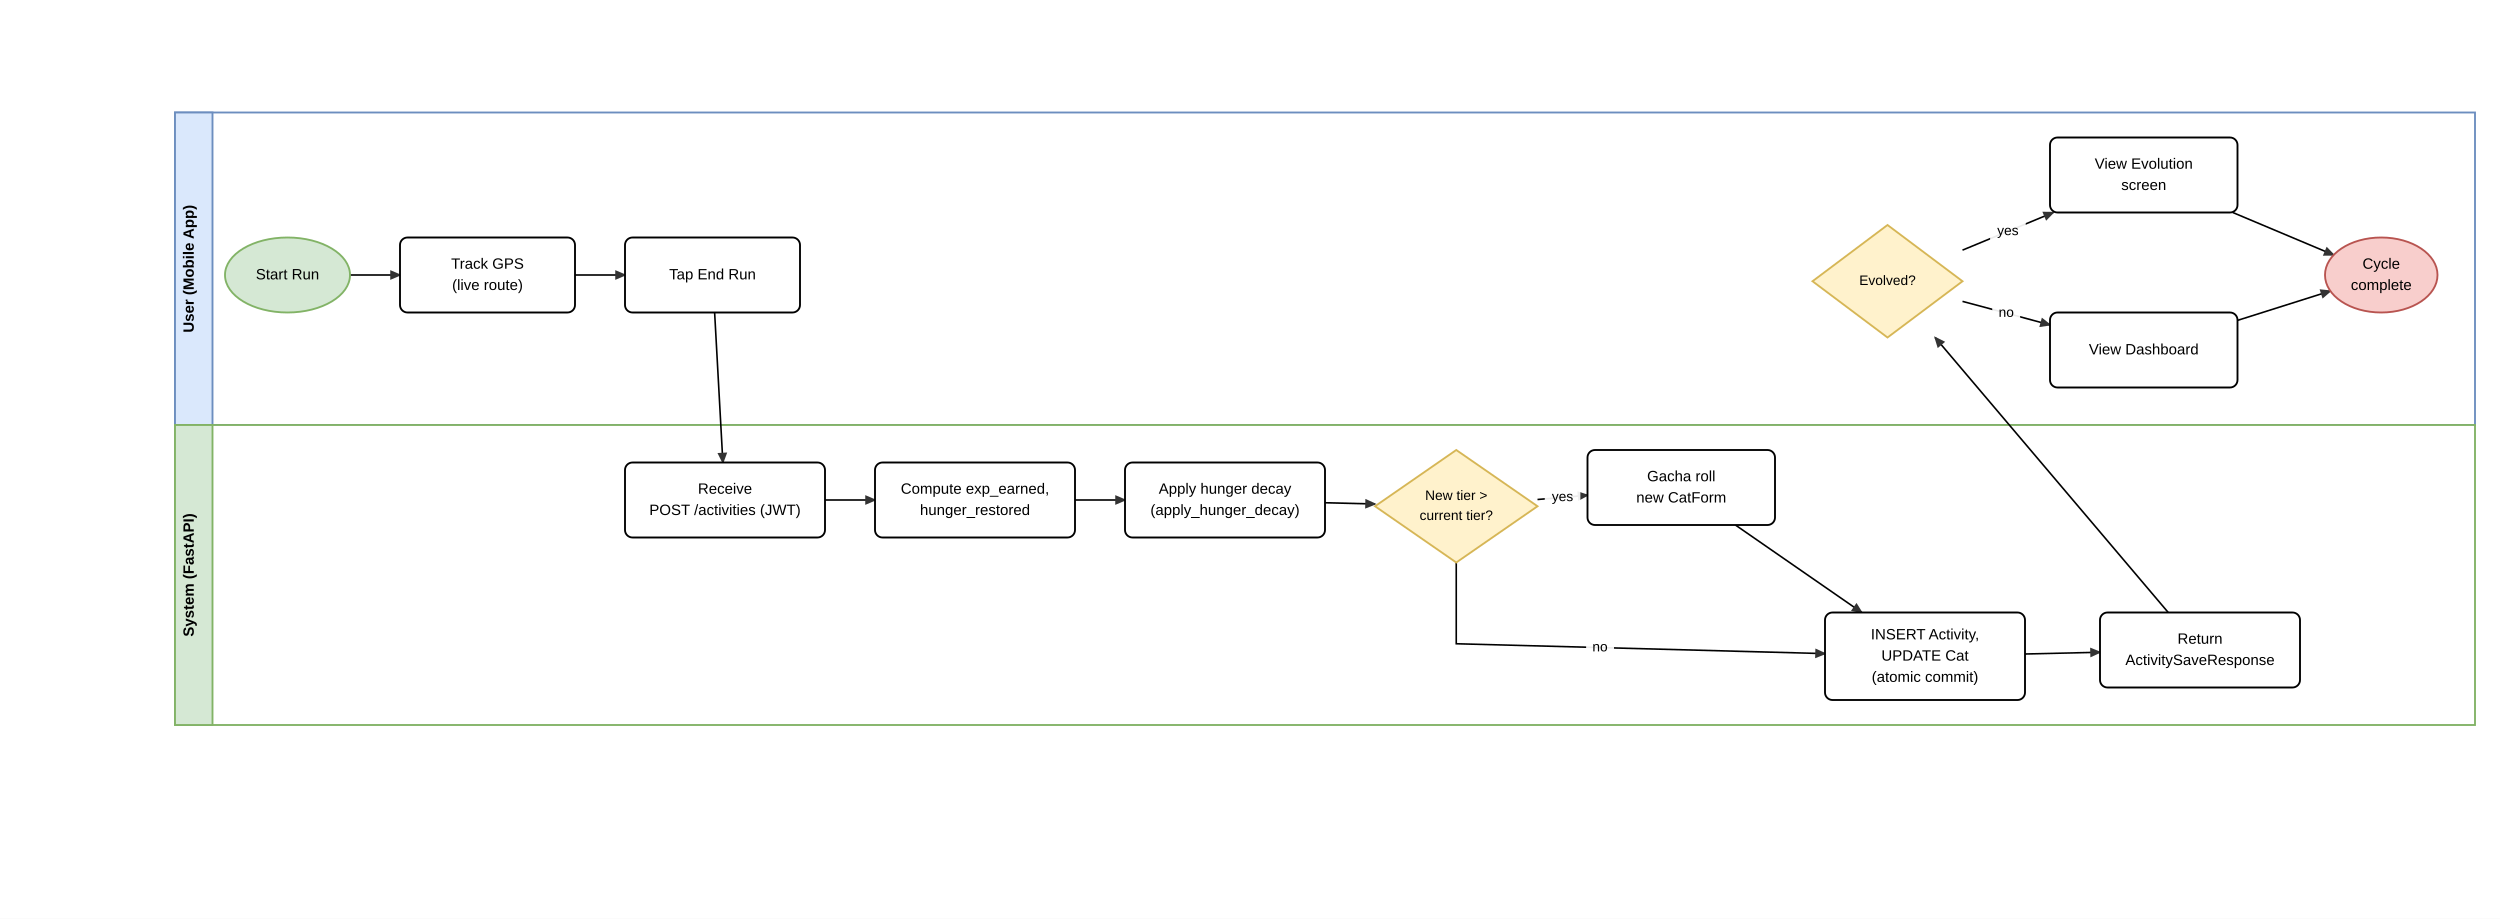
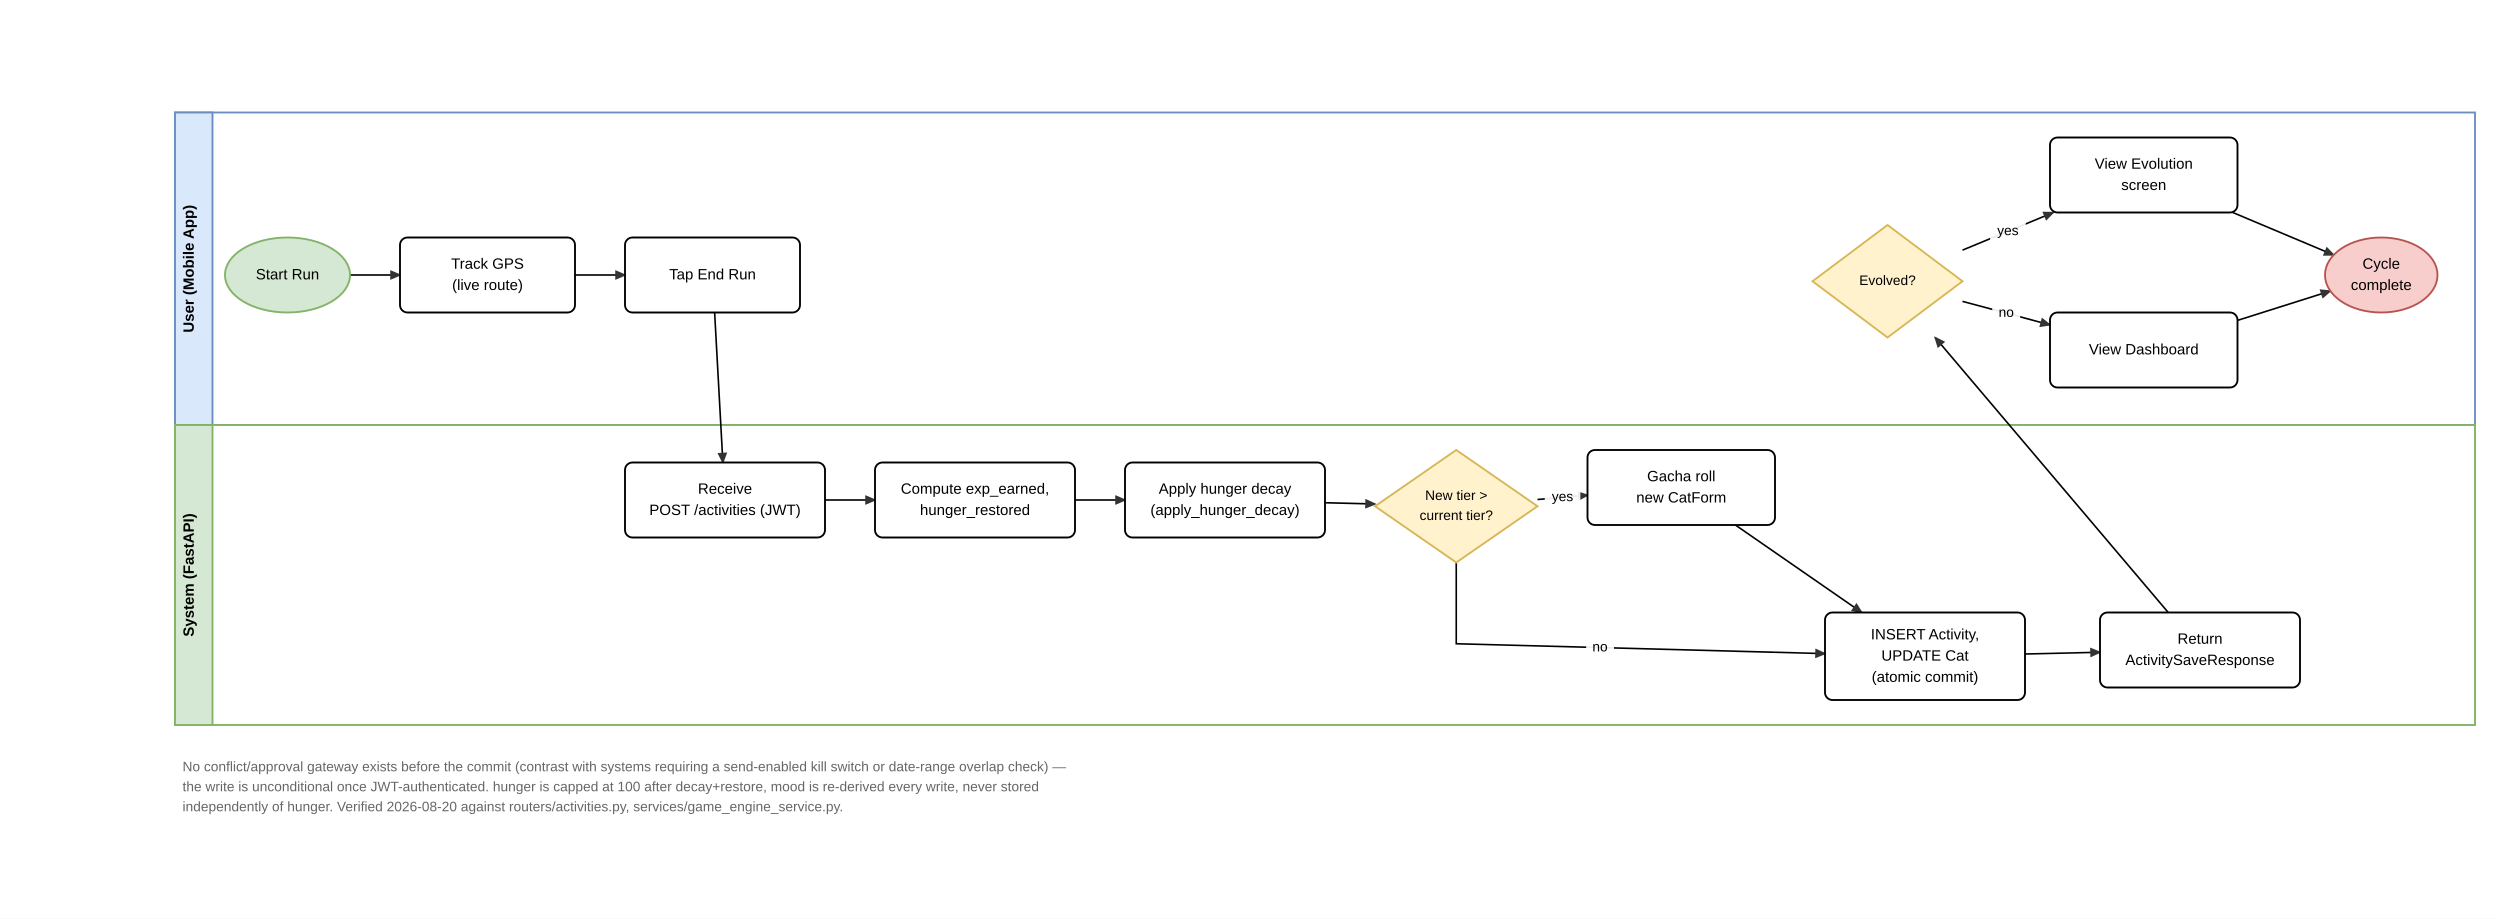
<svg xmlns="http://www.w3.org/2000/svg" viewBox="0 0 2000 735" width="2000" height="735" font-family="Helvetica Neue,Arial,sans-serif">
  <defs>
    <marker id="arrow" markerWidth="8" markerHeight="8" refX="6" refY="3" orient="auto" markerUnits="strokeWidth">
      <path d="M0,0 L0,6 L7,3 z" fill="#333333" />
    </marker>
  </defs>
  <rect x="0" y="0" width="2000" height="735" fill="#ffffff" />
  <g transform="translate(100,50)">
    <rect x="40.0" y="40.0" width="1840.0" height="250.0" fill="#ffffff" stroke="#6c8ebf" stroke-width="1.5" rx="0" />
    <rect x="40.0" y="40.0" width="30" height="250.0" fill="#dae8fc" stroke="#6c8ebf" stroke-width="1.5" />
    <text x="55.0" y="165.0" text-anchor="middle" font-size="12" font-weight="bold" fill="#000000" style="font-family:'Helvetica Neue',Arial,sans-serif" transform="rotate(-90 55.0 165.0)">User (Mobile App)</text>
    <rect x="40.0" y="290.0" width="1840.0" height="240.0" fill="#ffffff" stroke="#82b366" stroke-width="1.5" rx="0" />
    <rect x="40.0" y="290.0" width="30" height="240.0" fill="#d5e8d4" stroke="#82b366" stroke-width="1.5" />
    <text x="55.0" y="410.0" text-anchor="middle" font-size="12" font-weight="bold" fill="#000000" style="font-family:'Helvetica Neue',Arial,sans-serif" transform="rotate(-90 55.0 410.0)">System (FastAPI)</text>
    <path d="M 180.0 170.0 L 220.0 170.0" fill="none" stroke="#000000" stroke-width="1.3" marker-end="url(#arrow)" />
    <path d="M 360.0 170.0 L 400.0 170.0" fill="none" stroke="#000000" stroke-width="1.3" marker-end="url(#arrow)" />
    <path d="M 471.7 200.0 L 478.3 320.0" fill="none" stroke="#000000" stroke-width="1.3" marker-end="url(#arrow)" />
    <path d="M 560.0 350.0 L 600.0 350.0" fill="none" stroke="#000000" stroke-width="1.3" marker-end="url(#arrow)" />
    <path d="M 760.0 350.0 L 800.0 350.0" fill="none" stroke="#000000" stroke-width="1.3" marker-end="url(#arrow)" />
    <path d="M 960.0 352.2 L 1000.0 353.2" fill="none" stroke="#000000" stroke-width="1.3" marker-end="url(#arrow)" />
    <path d="M 1130.0 349.6 L 1170.0 346.2" fill="none" stroke="#000000" stroke-width="1.3" marker-end="url(#arrow)" />
    <rect x="1135.8" y="337.9" width="28.5" height="20.0" fill="#ffffff" opacity="0.92" />
    <text x="1150.0" y="350.9" text-anchor="middle" font-size="11" fill="#000000" style="font-family:'Helvetica Neue',Arial,sans-serif">yes</text>
    <path d="M 1288.3 370.0 L 1389.4 440.0" fill="none" stroke="#000000" stroke-width="1.3" marker-end="url(#arrow)" />
    <path d="M 1065.0 400.0 L 1065.0 465.0 L 1360.0 472.9" fill="none" stroke="#000000" stroke-width="1.3" marker-end="url(#arrow)" />
    <rect x="1168.9" y="458.1" width="22.3" height="20.0" fill="#ffffff" opacity="0.92" />
    <text x="1180.0" y="471.1" text-anchor="middle" font-size="11" fill="#000000" style="font-family:'Helvetica Neue',Arial,sans-serif">no</text>
    <path d="M 1520.0 473.2 L 1580.0 471.8" fill="none" stroke="#000000" stroke-width="1.3" marker-end="url(#arrow)" />
    <path d="M 1634.6 440.0 L 1448.1 220.0" fill="none" stroke="#000000" stroke-width="1.3" marker-end="url(#arrow)" />
    <path d="M 1470.0 150.1 L 1542.6 120.0" fill="none" stroke="#000000" stroke-width="1.3" marker-end="url(#arrow)" />
    <rect x="1492.1" y="125.1" width="28.5" height="20.0" fill="#ffffff" opacity="0.92" />
    <text x="1506.3" y="138.1" text-anchor="middle" font-size="11" fill="#000000" style="font-family:'Helvetica Neue',Arial,sans-serif">yes</text>
    <path d="M 1470.0 191.1 L 1540.0 209.9" fill="none" stroke="#000000" stroke-width="1.3" marker-end="url(#arrow)" />
    <rect x="1493.8" y="190.5" width="22.3" height="20.0" fill="#ffffff" opacity="0.92" />
    <text x="1505.0" y="203.5" text-anchor="middle" font-size="11" fill="#000000" style="font-family:'Helvetica Neue',Arial,sans-serif">no</text>
    <path d="M 1686.2 120.0 L 1767.0 154.0" fill="none" stroke="#000000" stroke-width="1.3" marker-end="url(#arrow)" />
    <path d="M 1690.0 206.3 L 1764.3 182.8" fill="none" stroke="#000000" stroke-width="1.3" marker-end="url(#arrow)" />
    <ellipse cx="130.0" cy="170.0" rx="50.0" ry="30.0" fill="#d5e8d4" stroke="#82b366" stroke-width="1.5" />
    <text x="130.0" y="173.5" text-anchor="middle" font-size="12" font-weight="normal" fill="#000000" style="font-family:'Helvetica Neue',Arial,sans-serif">Start Run</text>
    <rect x="220.0" y="140.0" width="140.0" height="60.0" rx="6" ry="6" fill="#ffffff" stroke="#000000" stroke-width="1.5" />
    <text x="290.0" y="165.0" text-anchor="middle" font-size="12" font-weight="normal" fill="#000000" style="font-family:'Helvetica Neue',Arial,sans-serif">Track GPS</text>
    <text x="290.0" y="182.0" text-anchor="middle" font-size="12" font-weight="normal" fill="#000000" style="font-family:'Helvetica Neue',Arial,sans-serif">(live route)</text>
    <rect x="400.0" y="140.0" width="140.0" height="60.0" rx="6" ry="6" fill="#ffffff" stroke="#000000" stroke-width="1.5" />
    <text x="470.0" y="173.5" text-anchor="middle" font-size="12" font-weight="normal" fill="#000000" style="font-family:'Helvetica Neue',Arial,sans-serif">Tap End Run</text>
    <polygon points="1410.0,130.0 1470.0,175.0 1410.0,220.0 1350.0,175.0" fill="#fff2cc" stroke="#d6b656" stroke-width="1.5" />
    <text x="1410.0" y="178.0" text-anchor="middle" font-size="11" font-weight="normal" fill="#000000" style="font-family:'Helvetica Neue',Arial,sans-serif">Evolved?</text>
    <rect x="1540.0" y="60.0" width="150.0" height="60.0" rx="6" ry="6" fill="#ffffff" stroke="#000000" stroke-width="1.5" />
    <text x="1615.0" y="85.0" text-anchor="middle" font-size="12" font-weight="normal" fill="#000000" style="font-family:'Helvetica Neue',Arial,sans-serif">View Evolution</text>
    <text x="1615.0" y="102.0" text-anchor="middle" font-size="12" font-weight="normal" fill="#000000" style="font-family:'Helvetica Neue',Arial,sans-serif">screen</text>
    <rect x="1540.0" y="200.0" width="150.0" height="60.0" rx="6" ry="6" fill="#ffffff" stroke="#000000" stroke-width="1.5" />
    <text x="1615.0" y="233.5" text-anchor="middle" font-size="12" font-weight="normal" fill="#000000" style="font-family:'Helvetica Neue',Arial,sans-serif">View Dashboard</text>
    <ellipse cx="1805.0" cy="170.0" rx="45.0" ry="30.0" fill="#f8cecc" stroke="#b85450" stroke-width="1.5" />
    <text x="1805.0" y="165.0" text-anchor="middle" font-size="12" font-weight="normal" fill="#000000" style="font-family:'Helvetica Neue',Arial,sans-serif">Cycle</text>
    <text x="1805.0" y="182.0" text-anchor="middle" font-size="12" font-weight="normal" fill="#000000" style="font-family:'Helvetica Neue',Arial,sans-serif">complete</text>
    <rect x="400.0" y="320.0" width="160.0" height="60.0" rx="6" ry="6" fill="#ffffff" stroke="#000000" stroke-width="1.5" />
    <text x="480.0" y="345.0" text-anchor="middle" font-size="12" font-weight="normal" fill="#000000" style="font-family:'Helvetica Neue',Arial,sans-serif">Receive</text>
    <text x="480.0" y="362.0" text-anchor="middle" font-size="12" font-weight="normal" fill="#000000" style="font-family:'Helvetica Neue',Arial,sans-serif">POST /activities (JWT)</text>
    <rect x="600.0" y="320.0" width="160.0" height="60.0" rx="6" ry="6" fill="#ffffff" stroke="#000000" stroke-width="1.5" />
    <text x="680.0" y="345.0" text-anchor="middle" font-size="12" font-weight="normal" fill="#000000" style="font-family:'Helvetica Neue',Arial,sans-serif">Compute exp_earned,</text>
    <text x="680.0" y="362.0" text-anchor="middle" font-size="12" font-weight="normal" fill="#000000" style="font-family:'Helvetica Neue',Arial,sans-serif">hunger_restored</text>
    <rect x="800.0" y="320.0" width="160.0" height="60.0" rx="6" ry="6" fill="#ffffff" stroke="#000000" stroke-width="1.5" />
    <text x="880.0" y="345.0" text-anchor="middle" font-size="12" font-weight="normal" fill="#000000" style="font-family:'Helvetica Neue',Arial,sans-serif">Apply hunger decay</text>
    <text x="880.0" y="362.0" text-anchor="middle" font-size="12" font-weight="normal" fill="#000000" style="font-family:'Helvetica Neue',Arial,sans-serif">(apply_hunger_decay)</text>
    <polygon points="1065.0,310.0 1130.0,355.0 1065.0,400.0 1000.0,355.0" fill="#fff2cc" stroke="#d6b656" stroke-width="1.5" />
    <text x="1065.0" y="350.0" text-anchor="middle" font-size="11" font-weight="normal" fill="#000000" style="font-family:'Helvetica Neue',Arial,sans-serif">New tier &gt;</text>
    <text x="1065.0" y="366.0" text-anchor="middle" font-size="11" font-weight="normal" fill="#000000" style="font-family:'Helvetica Neue',Arial,sans-serif">current tier?</text>
    <rect x="1170.0" y="310.0" width="150.0" height="60.0" rx="6" ry="6" fill="#ffffff" stroke="#000000" stroke-width="1.5" />
    <text x="1245.0" y="335.0" text-anchor="middle" font-size="12" font-weight="normal" fill="#000000" style="font-family:'Helvetica Neue',Arial,sans-serif">Gacha roll</text>
    <text x="1245.0" y="352.0" text-anchor="middle" font-size="12" font-weight="normal" fill="#000000" style="font-family:'Helvetica Neue',Arial,sans-serif">new CatForm</text>
    <rect x="1360.0" y="440.0" width="160.0" height="70.0" rx="6" ry="6" fill="#ffffff" stroke="#000000" stroke-width="1.5" />
    <text x="1440.0" y="461.5" text-anchor="middle" font-size="12" font-weight="normal" fill="#000000" style="font-family:'Helvetica Neue',Arial,sans-serif">INSERT Activity,</text>
    <text x="1440.0" y="478.5" text-anchor="middle" font-size="12" font-weight="normal" fill="#000000" style="font-family:'Helvetica Neue',Arial,sans-serif">UPDATE Cat</text>
    <text x="1440.0" y="495.5" text-anchor="middle" font-size="12" font-weight="normal" fill="#000000" style="font-family:'Helvetica Neue',Arial,sans-serif">(atomic commit)</text>
    <rect x="1580.0" y="440.0" width="160.0" height="60.0" rx="6" ry="6" fill="#ffffff" stroke="#000000" stroke-width="1.5" />
    <text x="1660.0" y="465.0" text-anchor="middle" font-size="12" font-weight="normal" fill="#000000" style="font-family:'Helvetica Neue',Arial,sans-serif">Return</text>
    <text x="1660.0" y="482.0" text-anchor="middle" font-size="12" font-weight="normal" fill="#000000" style="font-family:'Helvetica Neue',Arial,sans-serif">ActivitySaveResponse</text>
+     <text x="46.0" y="567.0" text-anchor="start" font-size="11" font-weight="normal" fill="#666666" style="font-family:'Helvetica Neue',Arial,sans-serif">No conflict/approval gateway exists before the commit (contrast with systems requiring a send-enabled kill switch or date-range overlap check) —</text>
+     <text x="46.0" y="583.0" text-anchor="start" font-size="11" font-weight="normal" fill="#666666" style="font-family:'Helvetica Neue',Arial,sans-serif">the write is unconditional once JWT-authenticated. hunger is capped at 100 after decay+restore, mood is re-derived every write, never stored</text>
+     <text x="46.0" y="599.0" text-anchor="start" font-size="11" font-weight="normal" fill="#666666" style="font-family:'Helvetica Neue',Arial,sans-serif">independently of hunger. Verified 2026-08-20 against routers/activities.py, services/game_engine_service.py.</text>
  </g>
</svg>
